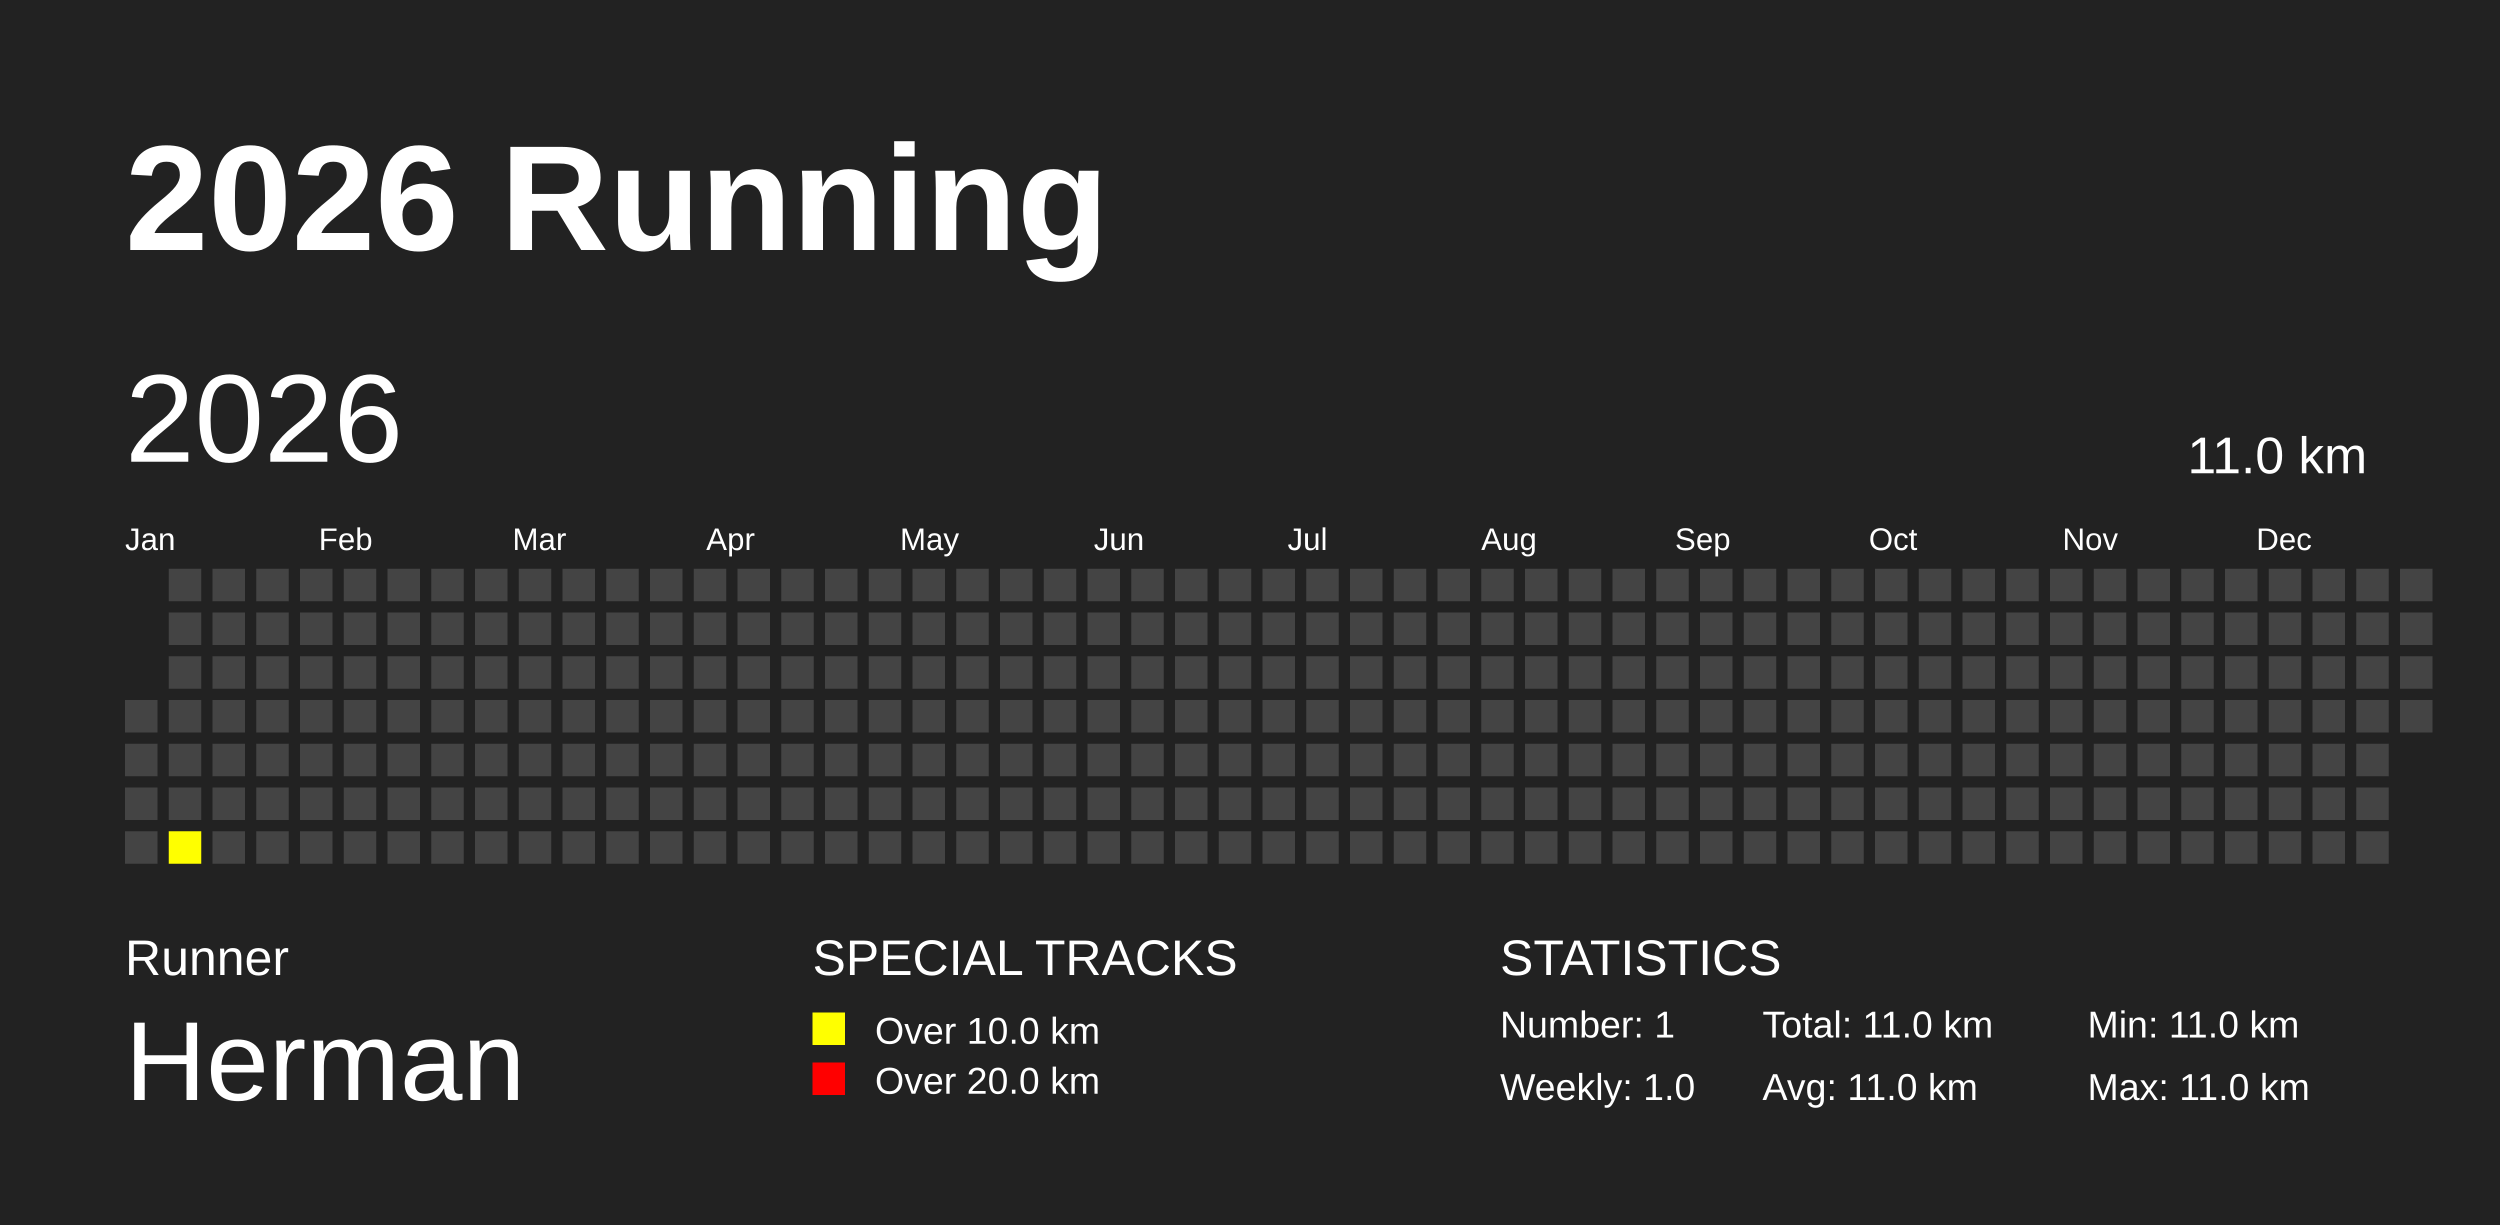
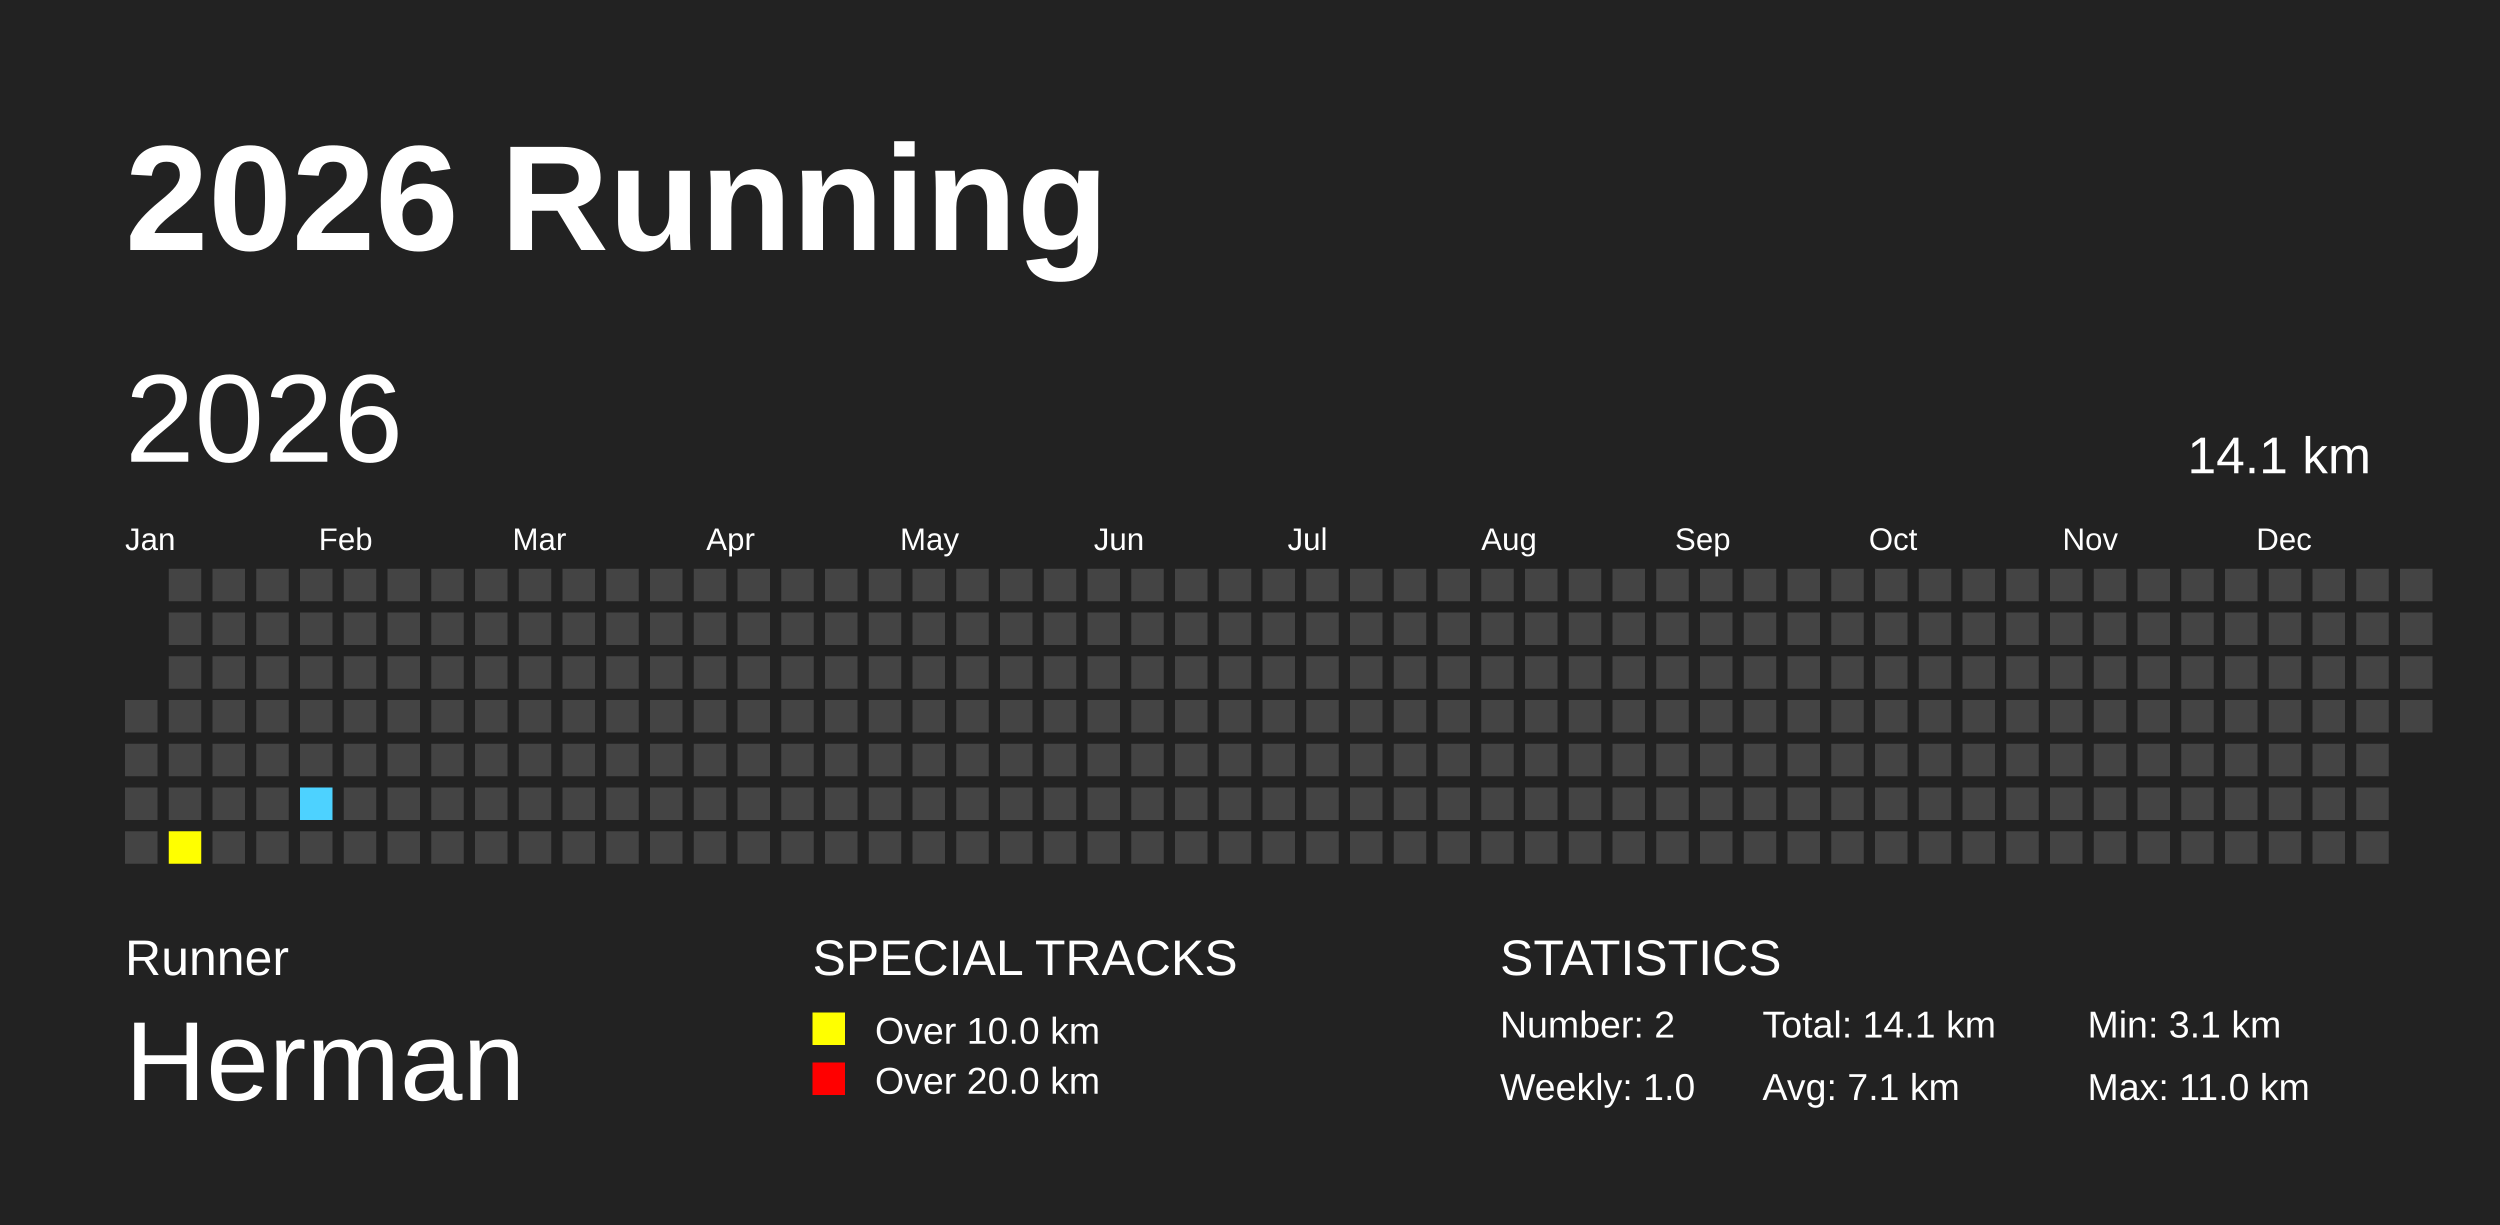
<svg xmlns="http://www.w3.org/2000/svg" baseProfile="full" height="98mm" version="1.1" viewBox="0,0,200,98" width="200mm">
  <defs />
  <rect fill="#222222" height="98" width="200" x="0" y="0" />
  <text fill="#FFFFFF" style="font-size:12px; font-family:Arial; font-weight:bold;" x="10" y="20">2026 Running</text>
  <text fill="#FFFFFF" style="font-size:4px; font-family:Arial" x="10" y="78">Runner</text>
  <text fill="#FFFFFF" style="font-size:9px; font-family:Arial" x="10" y="88">Herman</text>
  <text fill="#FFFFFF" style="font-size:4px; font-family:Arial" x="65" y="78">SPECIAL TRACKS</text>
  <rect fill="yellow" height="2.6" width="2.6" x="65" y="81" />
  <text fill="#FFFFFF" style="font-size:3px; font-family:Arial" x="70" y="83.5">Over 10.0 km</text>
  <rect fill="red" height="2.6" width="2.6" x="65" y="85" />
  <text fill="#FFFFFF" style="font-size:3px; font-family:Arial" x="70" y="87.5">Over 20.0 km</text>
  <text fill="#FFFFFF" style="font-size:4px; font-family:Arial" x="120" y="78">STATISTICS</text>
-   <text fill="#FFFFFF" style="font-size:3px; font-family:Arial" x="120" y="83">Number: 1</text>
+   <text fill="#FFFFFF" style="font-size:3px; font-family:Arial" x="120" y="83">Number: 2</text>
  <text fill="#FFFFFF" style="font-size:3px; font-family:Arial" x="120" y="88">Weekly: 1.0</text>
-   <text fill="#FFFFFF" style="font-size:3px; font-family:Arial" x="141" y="83">Total: 11.0 km</text>
-   <text fill="#FFFFFF" style="font-size:3px; font-family:Arial" x="141" y="88">Avg: 11.0 km</text>
-   <text fill="#FFFFFF" style="font-size:3px; font-family:Arial" x="167" y="83">Min: 11.0 km</text>
+   <text fill="#FFFFFF" style="font-size:3px; font-family:Arial" x="141" y="83">Total: 14.1 km</text>
+   <text fill="#FFFFFF" style="font-size:3px; font-family:Arial" x="141" y="88">Avg: 7.1 km</text>
+   <text fill="#FFFFFF" style="font-size:3px; font-family:Arial" x="167" y="83">Min: 3.1 km</text>
  <text fill="#FFFFFF" style="font-size:3px; font-family:Arial" x="167" y="88">Max: 11.0 km</text>
  <text dominant-baseline="hanging" fill="#FFFFFF" style="font-size:10.0px; font-family:Arial;" x="10" y="30">2026</text>
-   <text dominant-baseline="hanging" fill="#FFFFFF" style="font-size:4.125px; font-family:Arial;" x="175" y="35">11.0 km</text>
+   <text dominant-baseline="hanging" fill="#FFFFFF" style="font-size:4.125px; font-family:Arial;" x="175" y="35">14.1 km</text>
  <text fill="#FFFFFF" style="font-size:2.5px; font-family:Arial" x="10.0" y="44">Jan</text>
  <text fill="#FFFFFF" style="font-size:2.5px; font-family:Arial" x="25.5" y="44">Feb</text>
  <text fill="#FFFFFF" style="font-size:2.5px; font-family:Arial" x="41.0" y="44">Mar</text>
  <text fill="#FFFFFF" style="font-size:2.5px; font-family:Arial" x="56.5" y="44">Apr</text>
  <text fill="#FFFFFF" style="font-size:2.5px; font-family:Arial" x="72.0" y="44">May</text>
  <text fill="#FFFFFF" style="font-size:2.5px; font-family:Arial" x="87.5" y="44">Jun</text>
  <text fill="#FFFFFF" style="font-size:2.5px; font-family:Arial" x="103.0" y="44">Jul</text>
  <text fill="#FFFFFF" style="font-size:2.5px; font-family:Arial" x="118.5" y="44">Aug</text>
  <text fill="#FFFFFF" style="font-size:2.5px; font-family:Arial" x="134.0" y="44">Sep</text>
  <text fill="#FFFFFF" style="font-size:2.5px; font-family:Arial" x="149.5" y="44">Oct</text>
  <text fill="#FFFFFF" style="font-size:2.5px; font-family:Arial" x="165.0" y="44">Nov</text>
  <text fill="#FFFFFF" style="font-size:2.5px; font-family:Arial" x="180.5" y="44">Dec</text>
  <rect fill="#444444" height="2.6" width="2.6" x="10.0" y="56.0" />
  <rect fill="#444444" height="2.6" width="2.6" x="10.0" y="59.5" />
  <rect fill="#444444" height="2.6" width="2.6" x="10.0" y="63.0" />
  <rect fill="#444444" height="2.6" width="2.6" x="10.0" y="66.5" />
  <rect fill="#444444" height="2.6" width="2.6" x="13.5" y="45.5" />
  <rect fill="#444444" height="2.6" width="2.6" x="13.5" y="49.0" />
  <rect fill="#444444" height="2.6" width="2.6" x="13.5" y="52.5" />
  <rect fill="#444444" height="2.6" width="2.6" x="13.5" y="56.0" />
  <rect fill="#444444" height="2.6" width="2.6" x="13.5" y="59.5" />
  <rect fill="#444444" height="2.6" width="2.6" x="13.5" y="63.0" />
  <rect fill="yellow" height="2.6" width="2.6" x="13.5" y="66.5" />
  <rect fill="#444444" height="2.6" width="2.6" x="17.0" y="45.5" />
  <rect fill="#444444" height="2.6" width="2.6" x="17.0" y="49.0" />
  <rect fill="#444444" height="2.6" width="2.6" x="17.0" y="52.5" />
  <rect fill="#444444" height="2.6" width="2.6" x="17.0" y="56.0" />
  <rect fill="#444444" height="2.6" width="2.6" x="17.0" y="59.5" />
  <rect fill="#444444" height="2.6" width="2.6" x="17.0" y="63.0" />
  <rect fill="#444444" height="2.6" width="2.6" x="17.0" y="66.5" />
  <rect fill="#444444" height="2.6" width="2.6" x="20.5" y="45.5" />
  <rect fill="#444444" height="2.6" width="2.6" x="20.5" y="49.0" />
  <rect fill="#444444" height="2.6" width="2.6" x="20.5" y="52.5" />
  <rect fill="#444444" height="2.6" width="2.6" x="20.5" y="56.0" />
  <rect fill="#444444" height="2.6" width="2.6" x="20.5" y="59.5" />
  <rect fill="#444444" height="2.6" width="2.6" x="20.5" y="63.0" />
  <rect fill="#444444" height="2.6" width="2.6" x="20.5" y="66.5" />
  <rect fill="#444444" height="2.6" width="2.6" x="24.0" y="45.5" />
  <rect fill="#444444" height="2.6" width="2.6" x="24.0" y="49.0" />
  <rect fill="#444444" height="2.6" width="2.6" x="24.0" y="52.5" />
  <rect fill="#444444" height="2.6" width="2.6" x="24.0" y="56.0" />
  <rect fill="#444444" height="2.6" width="2.6" x="24.0" y="59.5" />
-   <rect fill="#444444" height="2.6" width="2.6" x="24.0" y="63.0" />
+   <rect fill="#4DD2FF" height="2.6" width="2.6" x="24.0" y="63.0" />
  <rect fill="#444444" height="2.6" width="2.6" x="24.0" y="66.5" />
  <rect fill="#444444" height="2.6" width="2.6" x="27.5" y="45.5" />
  <rect fill="#444444" height="2.6" width="2.6" x="27.5" y="49.0" />
  <rect fill="#444444" height="2.6" width="2.6" x="27.5" y="52.5" />
  <rect fill="#444444" height="2.6" width="2.6" x="27.5" y="56.0" />
  <rect fill="#444444" height="2.6" width="2.6" x="27.5" y="59.5" />
  <rect fill="#444444" height="2.6" width="2.6" x="27.5" y="63.0" />
  <rect fill="#444444" height="2.6" width="2.6" x="27.5" y="66.5" />
  <rect fill="#444444" height="2.6" width="2.6" x="31.0" y="45.5" />
  <rect fill="#444444" height="2.6" width="2.6" x="31.0" y="49.0" />
  <rect fill="#444444" height="2.6" width="2.6" x="31.0" y="52.5" />
  <rect fill="#444444" height="2.6" width="2.6" x="31.0" y="56.0" />
  <rect fill="#444444" height="2.6" width="2.6" x="31.0" y="59.5" />
  <rect fill="#444444" height="2.6" width="2.6" x="31.0" y="63.0" />
  <rect fill="#444444" height="2.6" width="2.6" x="31.0" y="66.5" />
  <rect fill="#444444" height="2.6" width="2.6" x="34.5" y="45.5" />
  <rect fill="#444444" height="2.6" width="2.6" x="34.5" y="49.0" />
  <rect fill="#444444" height="2.6" width="2.6" x="34.5" y="52.5" />
  <rect fill="#444444" height="2.6" width="2.6" x="34.5" y="56.0" />
  <rect fill="#444444" height="2.6" width="2.6" x="34.5" y="59.5" />
  <rect fill="#444444" height="2.6" width="2.6" x="34.5" y="63.0" />
  <rect fill="#444444" height="2.6" width="2.6" x="34.5" y="66.5" />
  <rect fill="#444444" height="2.6" width="2.6" x="38.0" y="45.5" />
  <rect fill="#444444" height="2.6" width="2.6" x="38.0" y="49.0" />
  <rect fill="#444444" height="2.6" width="2.6" x="38.0" y="52.5" />
  <rect fill="#444444" height="2.6" width="2.6" x="38.0" y="56.0" />
  <rect fill="#444444" height="2.6" width="2.6" x="38.0" y="59.5" />
  <rect fill="#444444" height="2.6" width="2.6" x="38.0" y="63.0" />
  <rect fill="#444444" height="2.6" width="2.6" x="38.0" y="66.5" />
  <rect fill="#444444" height="2.6" width="2.6" x="41.5" y="45.5" />
  <rect fill="#444444" height="2.6" width="2.6" x="41.5" y="49.0" />
  <rect fill="#444444" height="2.6" width="2.6" x="41.5" y="52.5" />
  <rect fill="#444444" height="2.6" width="2.6" x="41.5" y="56.0" />
  <rect fill="#444444" height="2.6" width="2.6" x="41.5" y="59.5" />
  <rect fill="#444444" height="2.6" width="2.6" x="41.5" y="63.0" />
  <rect fill="#444444" height="2.6" width="2.6" x="41.5" y="66.5" />
  <rect fill="#444444" height="2.6" width="2.6" x="45.0" y="45.5" />
  <rect fill="#444444" height="2.6" width="2.6" x="45.0" y="49.0" />
  <rect fill="#444444" height="2.6" width="2.6" x="45.0" y="52.5" />
  <rect fill="#444444" height="2.6" width="2.6" x="45.0" y="56.0" />
  <rect fill="#444444" height="2.6" width="2.6" x="45.0" y="59.5" />
  <rect fill="#444444" height="2.6" width="2.6" x="45.0" y="63.0" />
  <rect fill="#444444" height="2.6" width="2.6" x="45.0" y="66.5" />
  <rect fill="#444444" height="2.6" width="2.6" x="48.5" y="45.5" />
  <rect fill="#444444" height="2.6" width="2.6" x="48.5" y="49.0" />
  <rect fill="#444444" height="2.6" width="2.6" x="48.5" y="52.5" />
  <rect fill="#444444" height="2.6" width="2.6" x="48.5" y="56.0" />
  <rect fill="#444444" height="2.6" width="2.6" x="48.5" y="59.5" />
  <rect fill="#444444" height="2.6" width="2.6" x="48.5" y="63.0" />
  <rect fill="#444444" height="2.6" width="2.6" x="48.5" y="66.5" />
  <rect fill="#444444" height="2.6" width="2.6" x="52.0" y="45.5" />
  <rect fill="#444444" height="2.6" width="2.6" x="52.0" y="49.0" />
  <rect fill="#444444" height="2.6" width="2.6" x="52.0" y="52.5" />
  <rect fill="#444444" height="2.6" width="2.6" x="52.0" y="56.0" />
  <rect fill="#444444" height="2.6" width="2.6" x="52.0" y="59.5" />
  <rect fill="#444444" height="2.6" width="2.6" x="52.0" y="63.0" />
  <rect fill="#444444" height="2.6" width="2.6" x="52.0" y="66.5" />
  <rect fill="#444444" height="2.6" width="2.6" x="55.5" y="45.5" />
  <rect fill="#444444" height="2.6" width="2.6" x="55.5" y="49.0" />
  <rect fill="#444444" height="2.6" width="2.6" x="55.5" y="52.5" />
  <rect fill="#444444" height="2.6" width="2.6" x="55.5" y="56.0" />
  <rect fill="#444444" height="2.6" width="2.6" x="55.5" y="59.5" />
  <rect fill="#444444" height="2.6" width="2.6" x="55.5" y="63.0" />
  <rect fill="#444444" height="2.6" width="2.6" x="55.5" y="66.5" />
  <rect fill="#444444" height="2.6" width="2.6" x="59.0" y="45.5" />
  <rect fill="#444444" height="2.6" width="2.6" x="59.0" y="49.0" />
  <rect fill="#444444" height="2.6" width="2.6" x="59.0" y="52.5" />
  <rect fill="#444444" height="2.6" width="2.6" x="59.0" y="56.0" />
  <rect fill="#444444" height="2.6" width="2.6" x="59.0" y="59.5" />
  <rect fill="#444444" height="2.6" width="2.6" x="59.0" y="63.0" />
  <rect fill="#444444" height="2.6" width="2.6" x="59.0" y="66.5" />
  <rect fill="#444444" height="2.6" width="2.6" x="62.5" y="45.5" />
  <rect fill="#444444" height="2.6" width="2.6" x="62.5" y="49.0" />
  <rect fill="#444444" height="2.6" width="2.6" x="62.5" y="52.5" />
  <rect fill="#444444" height="2.6" width="2.6" x="62.5" y="56.0" />
  <rect fill="#444444" height="2.6" width="2.6" x="62.5" y="59.5" />
  <rect fill="#444444" height="2.6" width="2.6" x="62.5" y="63.0" />
  <rect fill="#444444" height="2.6" width="2.6" x="62.5" y="66.5" />
  <rect fill="#444444" height="2.6" width="2.6" x="66.0" y="45.5" />
  <rect fill="#444444" height="2.6" width="2.6" x="66.0" y="49.0" />
  <rect fill="#444444" height="2.6" width="2.6" x="66.0" y="52.5" />
  <rect fill="#444444" height="2.6" width="2.6" x="66.0" y="56.0" />
  <rect fill="#444444" height="2.6" width="2.6" x="66.0" y="59.5" />
  <rect fill="#444444" height="2.6" width="2.6" x="66.0" y="63.0" />
  <rect fill="#444444" height="2.6" width="2.6" x="66.0" y="66.5" />
  <rect fill="#444444" height="2.6" width="2.6" x="69.5" y="45.5" />
  <rect fill="#444444" height="2.6" width="2.6" x="69.5" y="49.0" />
  <rect fill="#444444" height="2.6" width="2.6" x="69.5" y="52.5" />
  <rect fill="#444444" height="2.6" width="2.6" x="69.5" y="56.0" />
  <rect fill="#444444" height="2.6" width="2.6" x="69.5" y="59.5" />
  <rect fill="#444444" height="2.6" width="2.6" x="69.5" y="63.0" />
  <rect fill="#444444" height="2.6" width="2.6" x="69.5" y="66.5" />
  <rect fill="#444444" height="2.6" width="2.6" x="73.0" y="45.5" />
  <rect fill="#444444" height="2.6" width="2.6" x="73.0" y="49.0" />
  <rect fill="#444444" height="2.6" width="2.6" x="73.0" y="52.5" />
  <rect fill="#444444" height="2.6" width="2.6" x="73.0" y="56.0" />
  <rect fill="#444444" height="2.6" width="2.6" x="73.0" y="59.5" />
  <rect fill="#444444" height="2.6" width="2.6" x="73.0" y="63.0" />
  <rect fill="#444444" height="2.6" width="2.6" x="73.0" y="66.5" />
  <rect fill="#444444" height="2.6" width="2.6" x="76.5" y="45.5" />
  <rect fill="#444444" height="2.6" width="2.6" x="76.5" y="49.0" />
  <rect fill="#444444" height="2.6" width="2.6" x="76.5" y="52.5" />
  <rect fill="#444444" height="2.6" width="2.6" x="76.5" y="56.0" />
  <rect fill="#444444" height="2.6" width="2.6" x="76.5" y="59.5" />
  <rect fill="#444444" height="2.6" width="2.6" x="76.5" y="63.0" />
  <rect fill="#444444" height="2.6" width="2.6" x="76.5" y="66.5" />
  <rect fill="#444444" height="2.6" width="2.6" x="80.0" y="45.5" />
  <rect fill="#444444" height="2.6" width="2.6" x="80.0" y="49.0" />
  <rect fill="#444444" height="2.6" width="2.6" x="80.0" y="52.5" />
  <rect fill="#444444" height="2.6" width="2.6" x="80.0" y="56.0" />
  <rect fill="#444444" height="2.6" width="2.6" x="80.0" y="59.5" />
  <rect fill="#444444" height="2.6" width="2.6" x="80.0" y="63.0" />
  <rect fill="#444444" height="2.6" width="2.6" x="80.0" y="66.5" />
  <rect fill="#444444" height="2.6" width="2.6" x="83.5" y="45.5" />
  <rect fill="#444444" height="2.6" width="2.6" x="83.5" y="49.0" />
  <rect fill="#444444" height="2.6" width="2.6" x="83.5" y="52.5" />
  <rect fill="#444444" height="2.6" width="2.6" x="83.5" y="56.0" />
  <rect fill="#444444" height="2.6" width="2.6" x="83.5" y="59.5" />
  <rect fill="#444444" height="2.6" width="2.6" x="83.5" y="63.0" />
  <rect fill="#444444" height="2.6" width="2.6" x="83.5" y="66.5" />
  <rect fill="#444444" height="2.6" width="2.6" x="87.0" y="45.5" />
  <rect fill="#444444" height="2.6" width="2.6" x="87.0" y="49.0" />
  <rect fill="#444444" height="2.6" width="2.6" x="87.0" y="52.5" />
  <rect fill="#444444" height="2.6" width="2.6" x="87.0" y="56.0" />
  <rect fill="#444444" height="2.6" width="2.6" x="87.0" y="59.5" />
  <rect fill="#444444" height="2.6" width="2.6" x="87.0" y="63.0" />
  <rect fill="#444444" height="2.6" width="2.6" x="87.0" y="66.5" />
  <rect fill="#444444" height="2.6" width="2.6" x="90.5" y="45.5" />
  <rect fill="#444444" height="2.6" width="2.6" x="90.5" y="49.0" />
  <rect fill="#444444" height="2.6" width="2.6" x="90.5" y="52.5" />
  <rect fill="#444444" height="2.6" width="2.6" x="90.5" y="56.0" />
  <rect fill="#444444" height="2.6" width="2.6" x="90.5" y="59.5" />
  <rect fill="#444444" height="2.6" width="2.6" x="90.5" y="63.0" />
  <rect fill="#444444" height="2.6" width="2.6" x="90.5" y="66.5" />
  <rect fill="#444444" height="2.6" width="2.6" x="94.0" y="45.5" />
  <rect fill="#444444" height="2.6" width="2.6" x="94.0" y="49.0" />
  <rect fill="#444444" height="2.6" width="2.6" x="94.0" y="52.5" />
  <rect fill="#444444" height="2.6" width="2.6" x="94.0" y="56.0" />
  <rect fill="#444444" height="2.6" width="2.6" x="94.0" y="59.5" />
  <rect fill="#444444" height="2.6" width="2.6" x="94.0" y="63.0" />
  <rect fill="#444444" height="2.6" width="2.6" x="94.0" y="66.5" />
  <rect fill="#444444" height="2.6" width="2.6" x="97.5" y="45.5" />
  <rect fill="#444444" height="2.6" width="2.6" x="97.5" y="49.0" />
  <rect fill="#444444" height="2.6" width="2.6" x="97.5" y="52.5" />
  <rect fill="#444444" height="2.6" width="2.6" x="97.5" y="56.0" />
  <rect fill="#444444" height="2.6" width="2.6" x="97.5" y="59.5" />
  <rect fill="#444444" height="2.6" width="2.6" x="97.5" y="63.0" />
  <rect fill="#444444" height="2.6" width="2.6" x="97.5" y="66.5" />
  <rect fill="#444444" height="2.6" width="2.6" x="101.0" y="45.5" />
  <rect fill="#444444" height="2.6" width="2.6" x="101.0" y="49.0" />
  <rect fill="#444444" height="2.6" width="2.6" x="101.0" y="52.5" />
  <rect fill="#444444" height="2.6" width="2.6" x="101.0" y="56.0" />
  <rect fill="#444444" height="2.6" width="2.6" x="101.0" y="59.5" />
  <rect fill="#444444" height="2.6" width="2.6" x="101.0" y="63.0" />
  <rect fill="#444444" height="2.6" width="2.6" x="101.0" y="66.5" />
  <rect fill="#444444" height="2.6" width="2.6" x="104.5" y="45.5" />
  <rect fill="#444444" height="2.6" width="2.6" x="104.5" y="49.0" />
  <rect fill="#444444" height="2.6" width="2.6" x="104.5" y="52.5" />
  <rect fill="#444444" height="2.6" width="2.6" x="104.5" y="56.0" />
  <rect fill="#444444" height="2.6" width="2.6" x="104.5" y="59.5" />
  <rect fill="#444444" height="2.6" width="2.6" x="104.5" y="63.0" />
  <rect fill="#444444" height="2.6" width="2.6" x="104.5" y="66.5" />
  <rect fill="#444444" height="2.6" width="2.6" x="108.0" y="45.5" />
  <rect fill="#444444" height="2.6" width="2.6" x="108.0" y="49.0" />
  <rect fill="#444444" height="2.6" width="2.6" x="108.0" y="52.5" />
  <rect fill="#444444" height="2.6" width="2.6" x="108.0" y="56.0" />
  <rect fill="#444444" height="2.6" width="2.6" x="108.0" y="59.5" />
  <rect fill="#444444" height="2.6" width="2.6" x="108.0" y="63.0" />
  <rect fill="#444444" height="2.6" width="2.6" x="108.0" y="66.5" />
  <rect fill="#444444" height="2.6" width="2.6" x="111.5" y="45.5" />
  <rect fill="#444444" height="2.6" width="2.6" x="111.5" y="49.0" />
  <rect fill="#444444" height="2.6" width="2.6" x="111.5" y="52.5" />
  <rect fill="#444444" height="2.6" width="2.6" x="111.5" y="56.0" />
  <rect fill="#444444" height="2.6" width="2.6" x="111.5" y="59.5" />
  <rect fill="#444444" height="2.6" width="2.6" x="111.5" y="63.0" />
  <rect fill="#444444" height="2.6" width="2.6" x="111.5" y="66.5" />
  <rect fill="#444444" height="2.6" width="2.6" x="115.0" y="45.5" />
  <rect fill="#444444" height="2.6" width="2.6" x="115.0" y="49.0" />
  <rect fill="#444444" height="2.6" width="2.6" x="115.0" y="52.5" />
  <rect fill="#444444" height="2.6" width="2.6" x="115.0" y="56.0" />
  <rect fill="#444444" height="2.6" width="2.6" x="115.0" y="59.5" />
  <rect fill="#444444" height="2.6" width="2.6" x="115.0" y="63.0" />
  <rect fill="#444444" height="2.6" width="2.6" x="115.0" y="66.5" />
  <rect fill="#444444" height="2.6" width="2.6" x="118.5" y="45.5" />
  <rect fill="#444444" height="2.6" width="2.6" x="118.5" y="49.0" />
  <rect fill="#444444" height="2.6" width="2.6" x="118.5" y="52.5" />
  <rect fill="#444444" height="2.6" width="2.6" x="118.5" y="56.0" />
  <rect fill="#444444" height="2.6" width="2.6" x="118.5" y="59.5" />
  <rect fill="#444444" height="2.6" width="2.6" x="118.5" y="63.0" />
  <rect fill="#444444" height="2.6" width="2.6" x="118.5" y="66.5" />
  <rect fill="#444444" height="2.6" width="2.6" x="122.0" y="45.5" />
  <rect fill="#444444" height="2.6" width="2.6" x="122.0" y="49.0" />
  <rect fill="#444444" height="2.6" width="2.6" x="122.0" y="52.5" />
  <rect fill="#444444" height="2.6" width="2.6" x="122.0" y="56.0" />
  <rect fill="#444444" height="2.6" width="2.6" x="122.0" y="59.5" />
  <rect fill="#444444" height="2.6" width="2.6" x="122.0" y="63.0" />
  <rect fill="#444444" height="2.6" width="2.6" x="122.0" y="66.5" />
  <rect fill="#444444" height="2.6" width="2.6" x="125.5" y="45.5" />
  <rect fill="#444444" height="2.6" width="2.6" x="125.5" y="49.0" />
  <rect fill="#444444" height="2.6" width="2.6" x="125.5" y="52.5" />
  <rect fill="#444444" height="2.6" width="2.6" x="125.5" y="56.0" />
  <rect fill="#444444" height="2.6" width="2.6" x="125.5" y="59.5" />
  <rect fill="#444444" height="2.6" width="2.6" x="125.5" y="63.0" />
  <rect fill="#444444" height="2.6" width="2.6" x="125.5" y="66.5" />
  <rect fill="#444444" height="2.6" width="2.6" x="129.0" y="45.5" />
  <rect fill="#444444" height="2.6" width="2.6" x="129.0" y="49.0" />
  <rect fill="#444444" height="2.6" width="2.6" x="129.0" y="52.5" />
  <rect fill="#444444" height="2.6" width="2.6" x="129.0" y="56.0" />
  <rect fill="#444444" height="2.6" width="2.6" x="129.0" y="59.5" />
  <rect fill="#444444" height="2.6" width="2.6" x="129.0" y="63.0" />
  <rect fill="#444444" height="2.6" width="2.6" x="129.0" y="66.5" />
  <rect fill="#444444" height="2.6" width="2.6" x="132.5" y="45.5" />
  <rect fill="#444444" height="2.6" width="2.6" x="132.5" y="49.0" />
  <rect fill="#444444" height="2.6" width="2.6" x="132.5" y="52.5" />
  <rect fill="#444444" height="2.6" width="2.6" x="132.5" y="56.0" />
  <rect fill="#444444" height="2.6" width="2.6" x="132.5" y="59.5" />
  <rect fill="#444444" height="2.6" width="2.6" x="132.5" y="63.0" />
  <rect fill="#444444" height="2.6" width="2.6" x="132.5" y="66.5" />
  <rect fill="#444444" height="2.6" width="2.6" x="136.0" y="45.5" />
  <rect fill="#444444" height="2.6" width="2.6" x="136.0" y="49.0" />
  <rect fill="#444444" height="2.6" width="2.6" x="136.0" y="52.5" />
  <rect fill="#444444" height="2.6" width="2.6" x="136.0" y="56.0" />
  <rect fill="#444444" height="2.6" width="2.6" x="136.0" y="59.5" />
  <rect fill="#444444" height="2.6" width="2.6" x="136.0" y="63.0" />
  <rect fill="#444444" height="2.6" width="2.6" x="136.0" y="66.5" />
  <rect fill="#444444" height="2.6" width="2.6" x="139.5" y="45.5" />
  <rect fill="#444444" height="2.6" width="2.6" x="139.5" y="49.0" />
  <rect fill="#444444" height="2.6" width="2.6" x="139.5" y="52.5" />
  <rect fill="#444444" height="2.6" width="2.6" x="139.5" y="56.0" />
  <rect fill="#444444" height="2.6" width="2.6" x="139.5" y="59.5" />
  <rect fill="#444444" height="2.6" width="2.6" x="139.5" y="63.0" />
  <rect fill="#444444" height="2.6" width="2.6" x="139.5" y="66.5" />
  <rect fill="#444444" height="2.6" width="2.6" x="143.0" y="45.5" />
  <rect fill="#444444" height="2.6" width="2.6" x="143.0" y="49.0" />
  <rect fill="#444444" height="2.6" width="2.6" x="143.0" y="52.5" />
  <rect fill="#444444" height="2.6" width="2.6" x="143.0" y="56.0" />
  <rect fill="#444444" height="2.6" width="2.6" x="143.0" y="59.5" />
  <rect fill="#444444" height="2.6" width="2.6" x="143.0" y="63.0" />
  <rect fill="#444444" height="2.6" width="2.6" x="143.0" y="66.5" />
  <rect fill="#444444" height="2.6" width="2.6" x="146.5" y="45.5" />
  <rect fill="#444444" height="2.6" width="2.6" x="146.5" y="49.0" />
  <rect fill="#444444" height="2.6" width="2.6" x="146.5" y="52.5" />
  <rect fill="#444444" height="2.6" width="2.6" x="146.5" y="56.0" />
  <rect fill="#444444" height="2.6" width="2.6" x="146.5" y="59.5" />
  <rect fill="#444444" height="2.6" width="2.6" x="146.5" y="63.0" />
  <rect fill="#444444" height="2.6" width="2.6" x="146.5" y="66.5" />
  <rect fill="#444444" height="2.6" width="2.6" x="150.0" y="45.5" />
  <rect fill="#444444" height="2.6" width="2.6" x="150.0" y="49.0" />
  <rect fill="#444444" height="2.6" width="2.6" x="150.0" y="52.5" />
  <rect fill="#444444" height="2.6" width="2.6" x="150.0" y="56.0" />
  <rect fill="#444444" height="2.6" width="2.6" x="150.0" y="59.5" />
  <rect fill="#444444" height="2.6" width="2.6" x="150.0" y="63.0" />
  <rect fill="#444444" height="2.6" width="2.6" x="150.0" y="66.5" />
  <rect fill="#444444" height="2.6" width="2.6" x="153.5" y="45.5" />
  <rect fill="#444444" height="2.6" width="2.6" x="153.5" y="49.0" />
  <rect fill="#444444" height="2.6" width="2.6" x="153.5" y="52.5" />
  <rect fill="#444444" height="2.6" width="2.6" x="153.5" y="56.0" />
  <rect fill="#444444" height="2.6" width="2.6" x="153.5" y="59.5" />
  <rect fill="#444444" height="2.6" width="2.6" x="153.5" y="63.0" />
  <rect fill="#444444" height="2.6" width="2.6" x="153.5" y="66.5" />
  <rect fill="#444444" height="2.6" width="2.6" x="157.0" y="45.5" />
  <rect fill="#444444" height="2.6" width="2.6" x="157.0" y="49.0" />
  <rect fill="#444444" height="2.6" width="2.6" x="157.0" y="52.5" />
  <rect fill="#444444" height="2.6" width="2.6" x="157.0" y="56.0" />
  <rect fill="#444444" height="2.6" width="2.6" x="157.0" y="59.5" />
  <rect fill="#444444" height="2.6" width="2.6" x="157.0" y="63.0" />
  <rect fill="#444444" height="2.6" width="2.6" x="157.0" y="66.5" />
  <rect fill="#444444" height="2.6" width="2.6" x="160.5" y="45.5" />
  <rect fill="#444444" height="2.6" width="2.6" x="160.5" y="49.0" />
  <rect fill="#444444" height="2.6" width="2.6" x="160.5" y="52.5" />
  <rect fill="#444444" height="2.6" width="2.6" x="160.5" y="56.0" />
  <rect fill="#444444" height="2.6" width="2.6" x="160.5" y="59.5" />
  <rect fill="#444444" height="2.6" width="2.6" x="160.5" y="63.0" />
  <rect fill="#444444" height="2.6" width="2.6" x="160.5" y="66.5" />
  <rect fill="#444444" height="2.6" width="2.6" x="164.0" y="45.5" />
  <rect fill="#444444" height="2.6" width="2.6" x="164.0" y="49.0" />
  <rect fill="#444444" height="2.6" width="2.6" x="164.0" y="52.5" />
  <rect fill="#444444" height="2.6" width="2.6" x="164.0" y="56.0" />
  <rect fill="#444444" height="2.6" width="2.6" x="164.0" y="59.5" />
  <rect fill="#444444" height="2.6" width="2.6" x="164.0" y="63.0" />
  <rect fill="#444444" height="2.6" width="2.6" x="164.0" y="66.5" />
  <rect fill="#444444" height="2.6" width="2.6" x="167.5" y="45.5" />
  <rect fill="#444444" height="2.6" width="2.6" x="167.5" y="49.0" />
  <rect fill="#444444" height="2.6" width="2.6" x="167.5" y="52.5" />
  <rect fill="#444444" height="2.6" width="2.6" x="167.5" y="56.0" />
  <rect fill="#444444" height="2.6" width="2.6" x="167.5" y="59.5" />
  <rect fill="#444444" height="2.6" width="2.6" x="167.5" y="63.0" />
  <rect fill="#444444" height="2.6" width="2.6" x="167.5" y="66.5" />
  <rect fill="#444444" height="2.6" width="2.6" x="171.0" y="45.5" />
  <rect fill="#444444" height="2.6" width="2.6" x="171.0" y="49.0" />
  <rect fill="#444444" height="2.6" width="2.6" x="171.0" y="52.5" />
  <rect fill="#444444" height="2.6" width="2.6" x="171.0" y="56.0" />
  <rect fill="#444444" height="2.6" width="2.6" x="171.0" y="59.5" />
  <rect fill="#444444" height="2.6" width="2.6" x="171.0" y="63.0" />
  <rect fill="#444444" height="2.6" width="2.6" x="171.0" y="66.5" />
  <rect fill="#444444" height="2.6" width="2.6" x="174.5" y="45.5" />
  <rect fill="#444444" height="2.6" width="2.6" x="174.5" y="49.0" />
  <rect fill="#444444" height="2.6" width="2.6" x="174.5" y="52.5" />
  <rect fill="#444444" height="2.6" width="2.6" x="174.5" y="56.0" />
  <rect fill="#444444" height="2.6" width="2.6" x="174.5" y="59.5" />
  <rect fill="#444444" height="2.6" width="2.6" x="174.5" y="63.0" />
  <rect fill="#444444" height="2.6" width="2.6" x="174.5" y="66.5" />
  <rect fill="#444444" height="2.6" width="2.6" x="178.0" y="45.5" />
  <rect fill="#444444" height="2.6" width="2.6" x="178.0" y="49.0" />
  <rect fill="#444444" height="2.6" width="2.6" x="178.0" y="52.5" />
  <rect fill="#444444" height="2.6" width="2.6" x="178.0" y="56.0" />
  <rect fill="#444444" height="2.6" width="2.6" x="178.0" y="59.5" />
  <rect fill="#444444" height="2.6" width="2.6" x="178.0" y="63.0" />
  <rect fill="#444444" height="2.6" width="2.6" x="178.0" y="66.5" />
  <rect fill="#444444" height="2.6" width="2.6" x="181.5" y="45.5" />
  <rect fill="#444444" height="2.6" width="2.6" x="181.5" y="49.0" />
  <rect fill="#444444" height="2.6" width="2.6" x="181.5" y="52.5" />
  <rect fill="#444444" height="2.6" width="2.6" x="181.5" y="56.0" />
  <rect fill="#444444" height="2.6" width="2.6" x="181.5" y="59.5" />
  <rect fill="#444444" height="2.6" width="2.6" x="181.5" y="63.0" />
  <rect fill="#444444" height="2.6" width="2.6" x="181.5" y="66.5" />
  <rect fill="#444444" height="2.6" width="2.6" x="185.0" y="45.5" />
  <rect fill="#444444" height="2.6" width="2.6" x="185.0" y="49.0" />
  <rect fill="#444444" height="2.6" width="2.6" x="185.0" y="52.5" />
  <rect fill="#444444" height="2.6" width="2.6" x="185.0" y="56.0" />
  <rect fill="#444444" height="2.6" width="2.6" x="185.0" y="59.5" />
  <rect fill="#444444" height="2.6" width="2.6" x="185.0" y="63.0" />
  <rect fill="#444444" height="2.6" width="2.6" x="185.0" y="66.5" />
  <rect fill="#444444" height="2.6" width="2.6" x="188.5" y="45.5" />
  <rect fill="#444444" height="2.6" width="2.6" x="188.5" y="49.0" />
  <rect fill="#444444" height="2.6" width="2.6" x="188.5" y="52.5" />
  <rect fill="#444444" height="2.6" width="2.6" x="188.5" y="56.0" />
  <rect fill="#444444" height="2.6" width="2.6" x="188.5" y="59.5" />
  <rect fill="#444444" height="2.6" width="2.6" x="188.5" y="63.0" />
  <rect fill="#444444" height="2.6" width="2.6" x="188.5" y="66.5" />
  <rect fill="#444444" height="2.6" width="2.6" x="192.0" y="45.5" />
  <rect fill="#444444" height="2.6" width="2.6" x="192.0" y="49.0" />
  <rect fill="#444444" height="2.6" width="2.6" x="192.0" y="52.5" />
  <rect fill="#444444" height="2.6" width="2.6" x="192.0" y="56.0" />
</svg>
